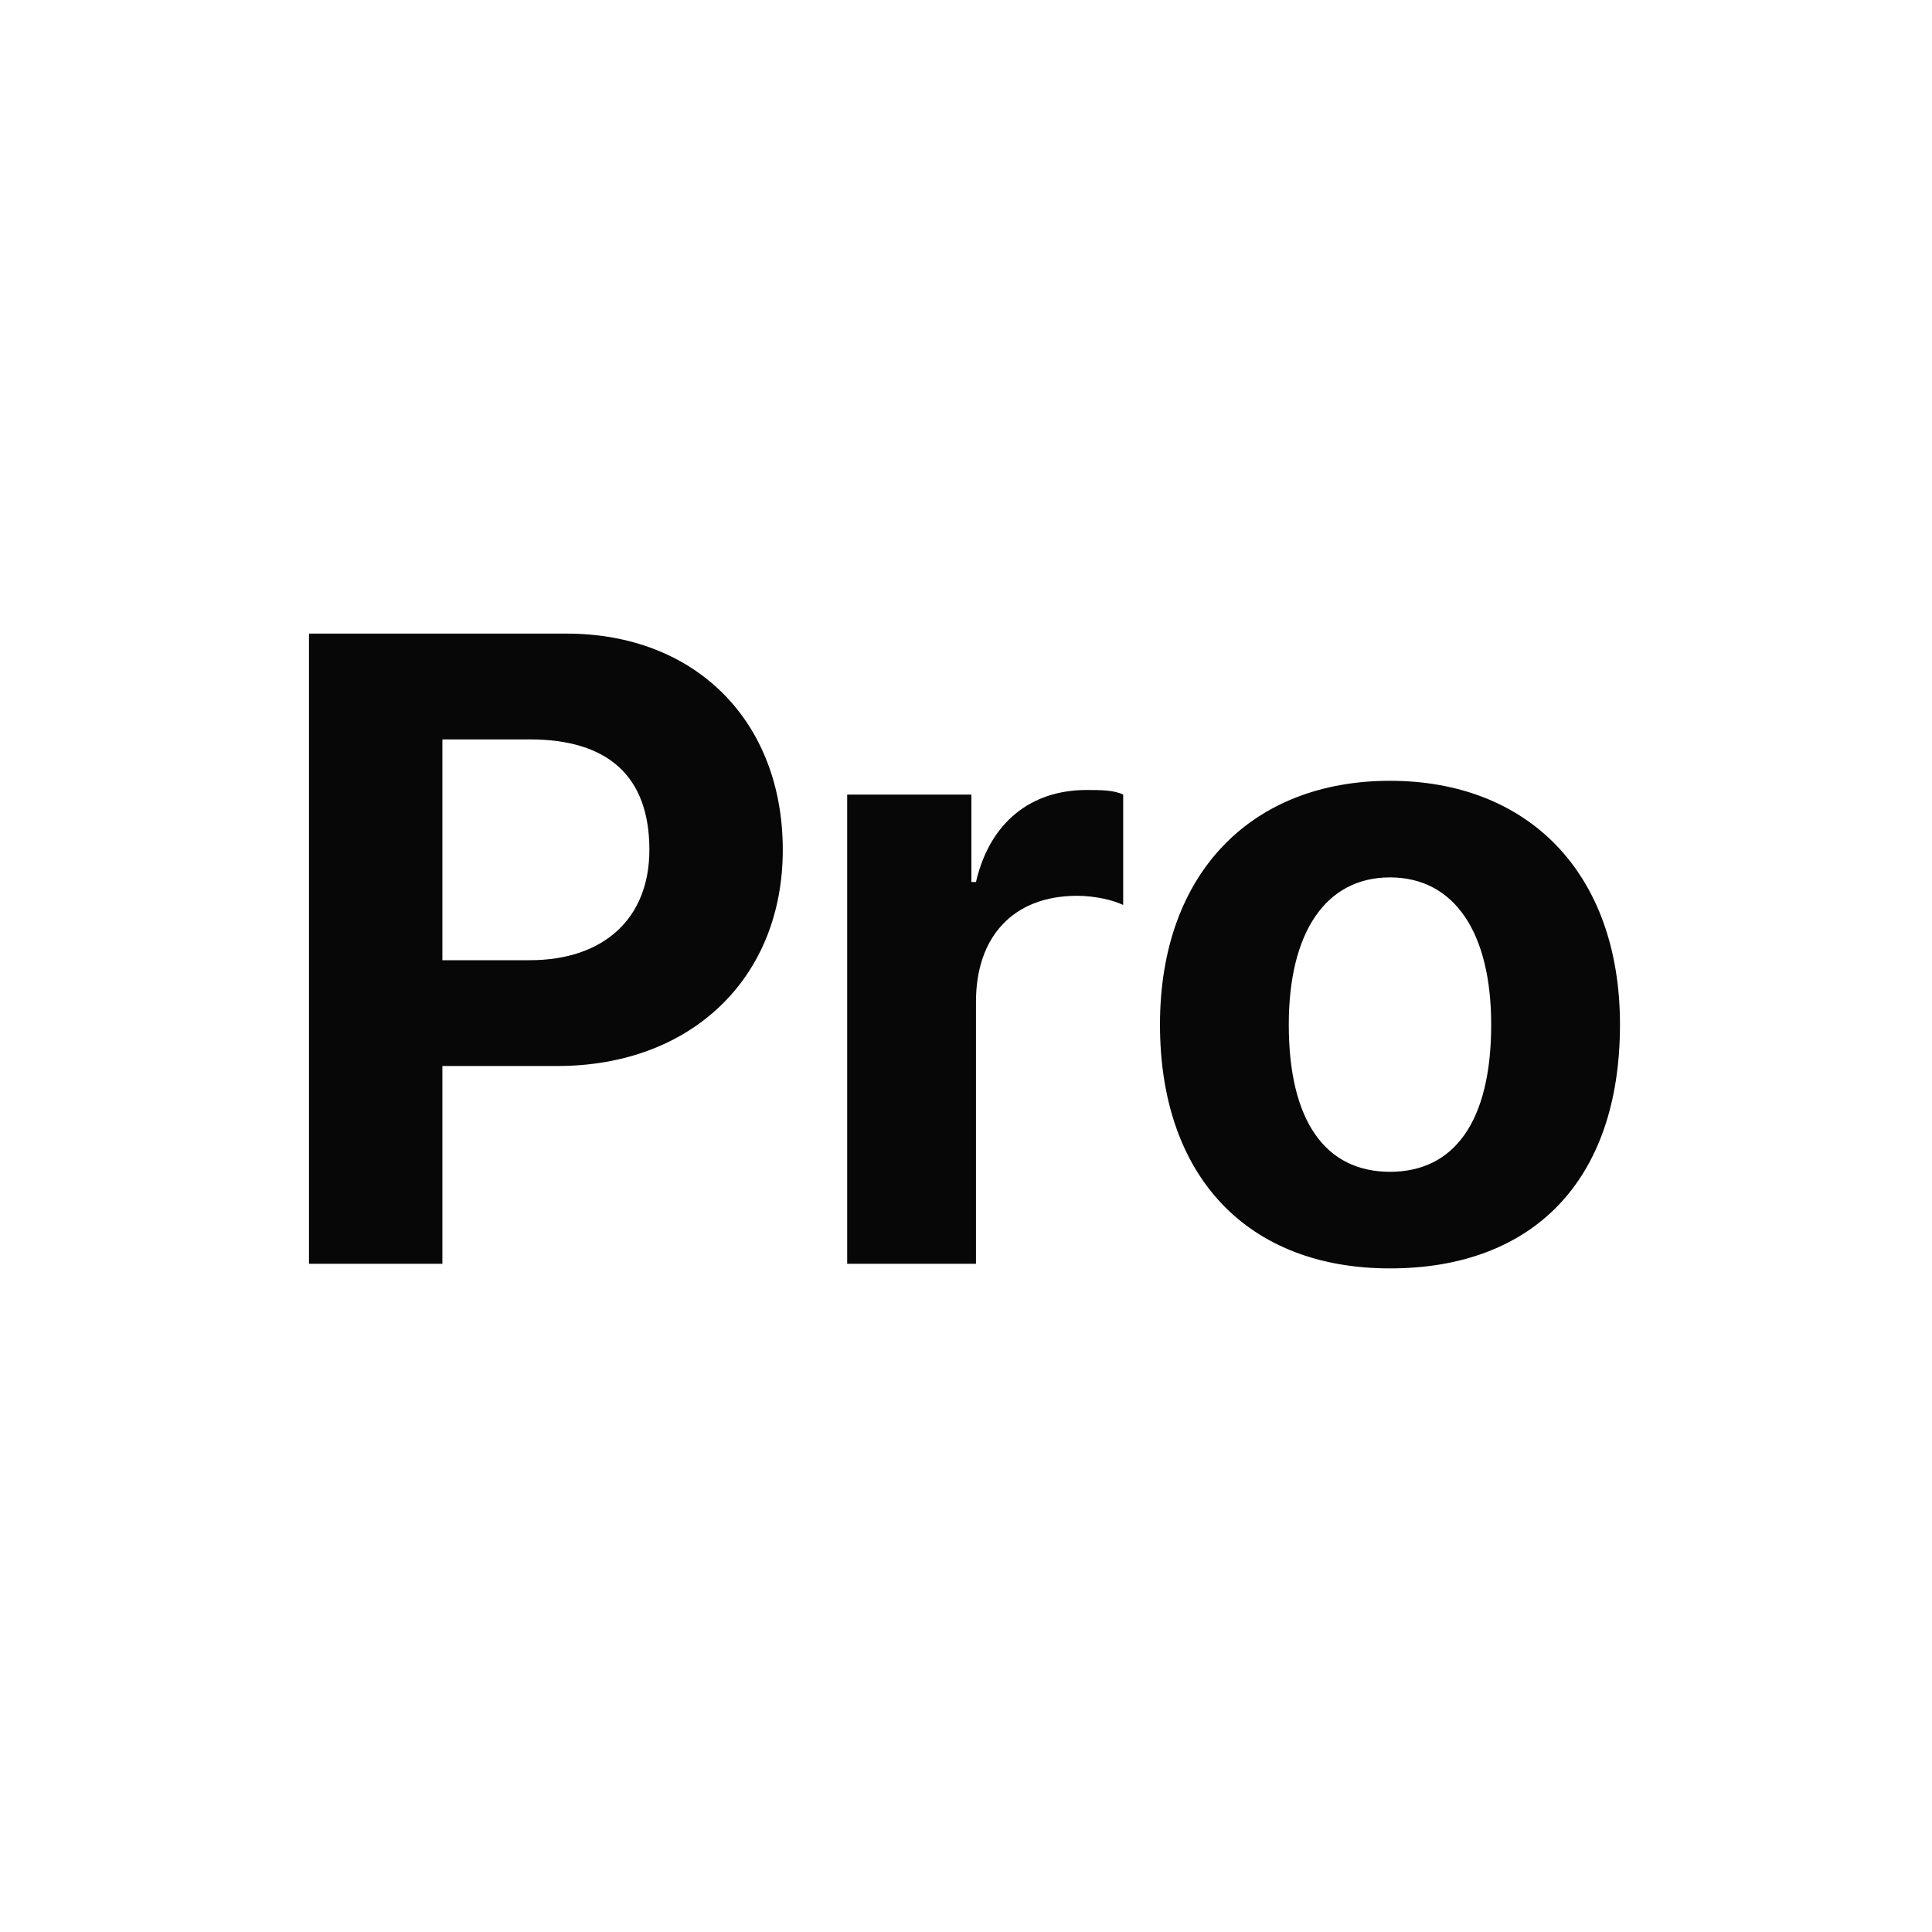
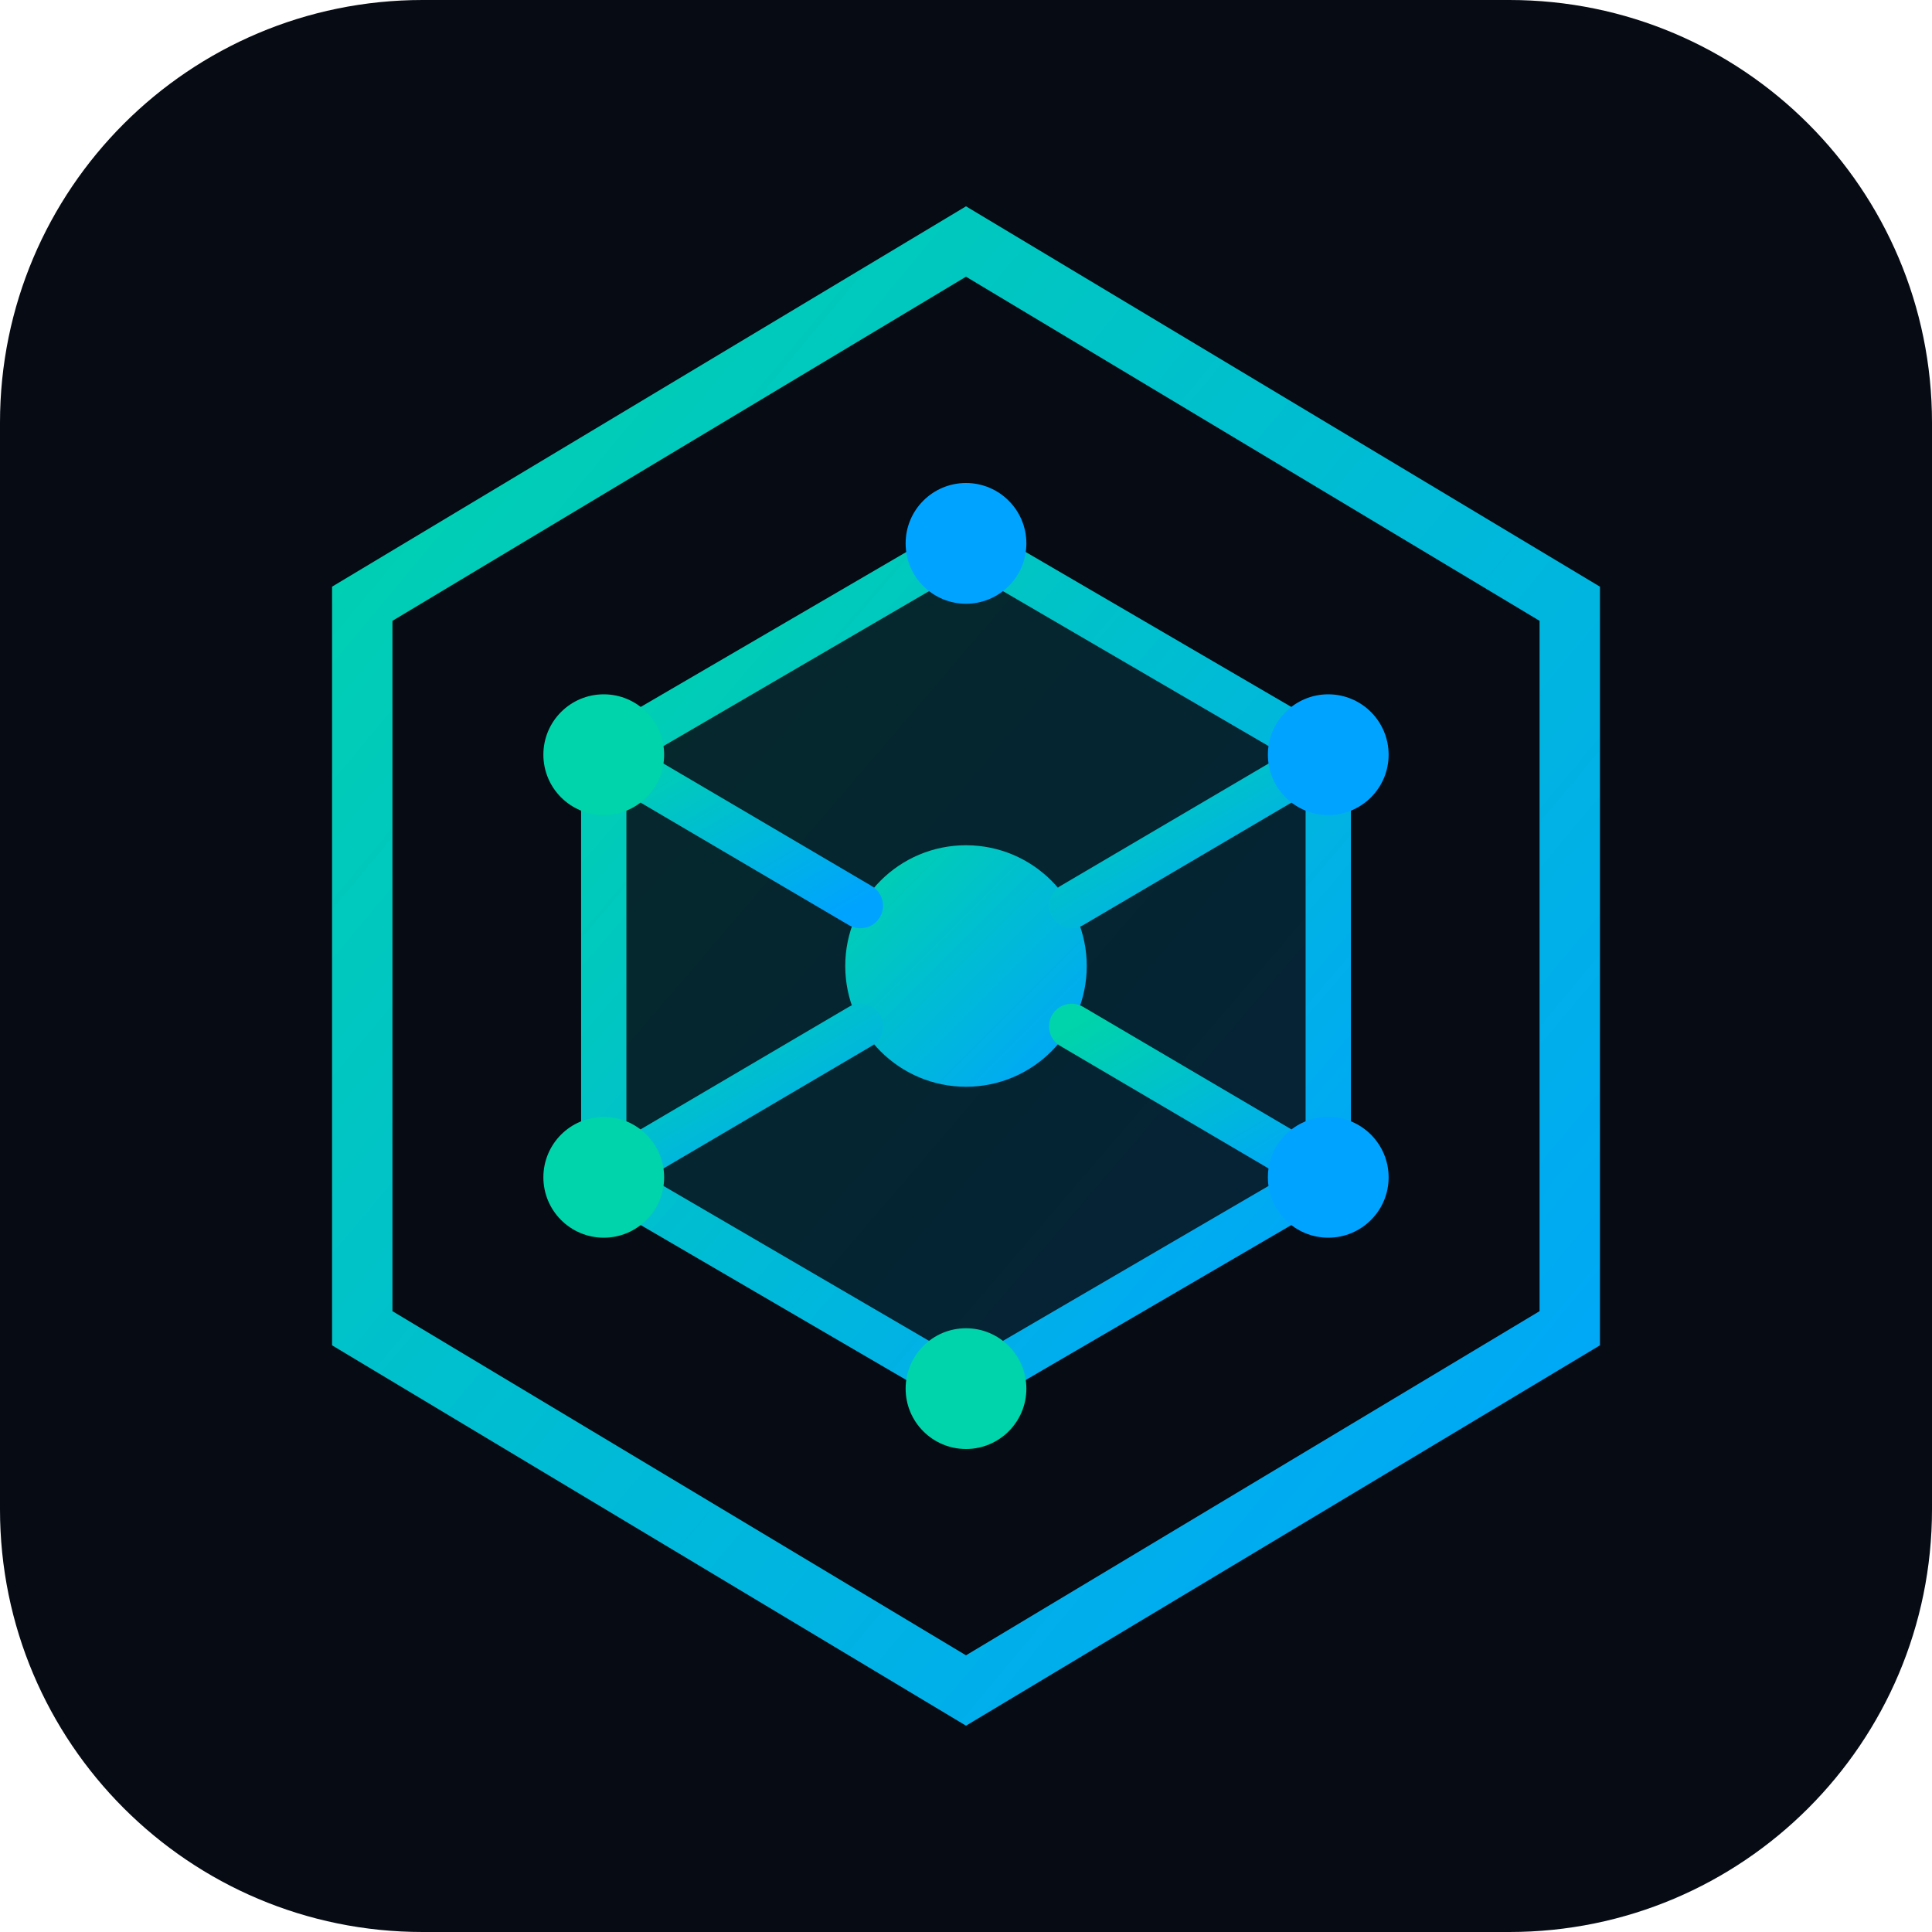
- <svg xmlns="http://www.w3.org/2000/svg" width="42" height="42">
-   <g>
-     <path fill="#070707" d="m6.717,13.774l5.6,0c2.8,0 4.7,1.9 4.7,4.7c0,2.8 -2,4.7 -4.9,4.7l-2.5,0l0,4.3l-2.9,0l0,-13.7zm2.9,2.2l0,4.9l1.9,0c1.6,0 2.6,-0.9 2.6,-2.4c0,-1.6 -0.9,-2.4 -2.6,-2.4l-1.9,0l0,-0.1zm8.9,11.5l2.7,0l0,-5.7c0,-1.4 0.8,-2.3 2.2,-2.3c0.4,0 0.8,0.1 1,0.2l0,-2.4c-0.2,-0.1 -0.5,-0.1 -0.8,-0.1c-1.2,0 -2.1,0.7 -2.4,2l-0.1,0l0,-1.9l-2.7,0l0,10.2l0.1,0zm11.7,0.1c-3.1,0 -5,-2 -5,-5.3c0,-3.3 2,-5.3 5,-5.3s5,2 5,5.3c0,3.4 -1.9,5.3 -5,5.3zm0,-2.1c1.4,0 2.2,-1.1 2.2,-3.2c0,-2 -0.8,-3.2 -2.2,-3.2c-1.4,0 -2.2,1.2 -2.2,3.2c0,2.1 0.8,3.2 2.2,3.2z" class="st0" id="Ant-Design-Pro" />
-   </g>
+ <svg xmlns="http://www.w3.org/2000/svg" width="42" height="42" viewBox="0 0 64 64" fill="none">
+   <defs>
+     <linearGradient id="plg" x1="0%" y1="0%" x2="100%" y2="100%">
+       <stop offset="0%" stop-color="#00D4AA" />
+       <stop offset="100%" stop-color="#00A3FF" />
+     </linearGradient>
+   </defs>
+   <rect width="64" height="64" rx="14" fill="#060B14" />
+   <path d="M32 8L52 20V44L32 56L12 44V20L32 8Z" stroke="url(#plg)" stroke-width="2" fill="none" />
+   <path d="M32 18L44 25V39L32 46L20 39V25L32 18Z" fill="url(#plg)" fill-opacity="0.15" stroke="url(#plg)" stroke-width="1.5" />
+   <circle cx="32" cy="32" r="4" fill="url(#plg)" />
+   <line x1="32" y1="28" x2="32" y2="18" stroke="url(#plg)" stroke-width="1.5" stroke-linecap="round" />
+   <line x1="35.5" y1="30" x2="44" y2="25" stroke="url(#plg)" stroke-width="1.5" stroke-linecap="round" />
+   <line x1="35.5" y1="34" x2="44" y2="39" stroke="url(#plg)" stroke-width="1.5" stroke-linecap="round" />
+   <line x1="32" y1="36" x2="32" y2="46" stroke="url(#plg)" stroke-width="1.5" stroke-linecap="round" />
+   <line x1="28.5" y1="34" x2="20" y2="39" stroke="url(#plg)" stroke-width="1.5" stroke-linecap="round" />
+   <line x1="28.5" y1="30" x2="20" y2="25" stroke="url(#plg)" stroke-width="1.5" stroke-linecap="round" />
+   <circle cx="32" cy="18" r="2" fill="#00A3FF" />
+   <circle cx="44" cy="25" r="2" fill="#00A3FF" />
+   <circle cx="44" cy="39" r="2" fill="#00A3FF" />
+   <circle cx="32" cy="46" r="2" fill="#00D4AA" />
+   <circle cx="20" cy="39" r="2" fill="#00D4AA" />
+   <circle cx="20" cy="25" r="2" fill="#00D4AA" />
</svg>
